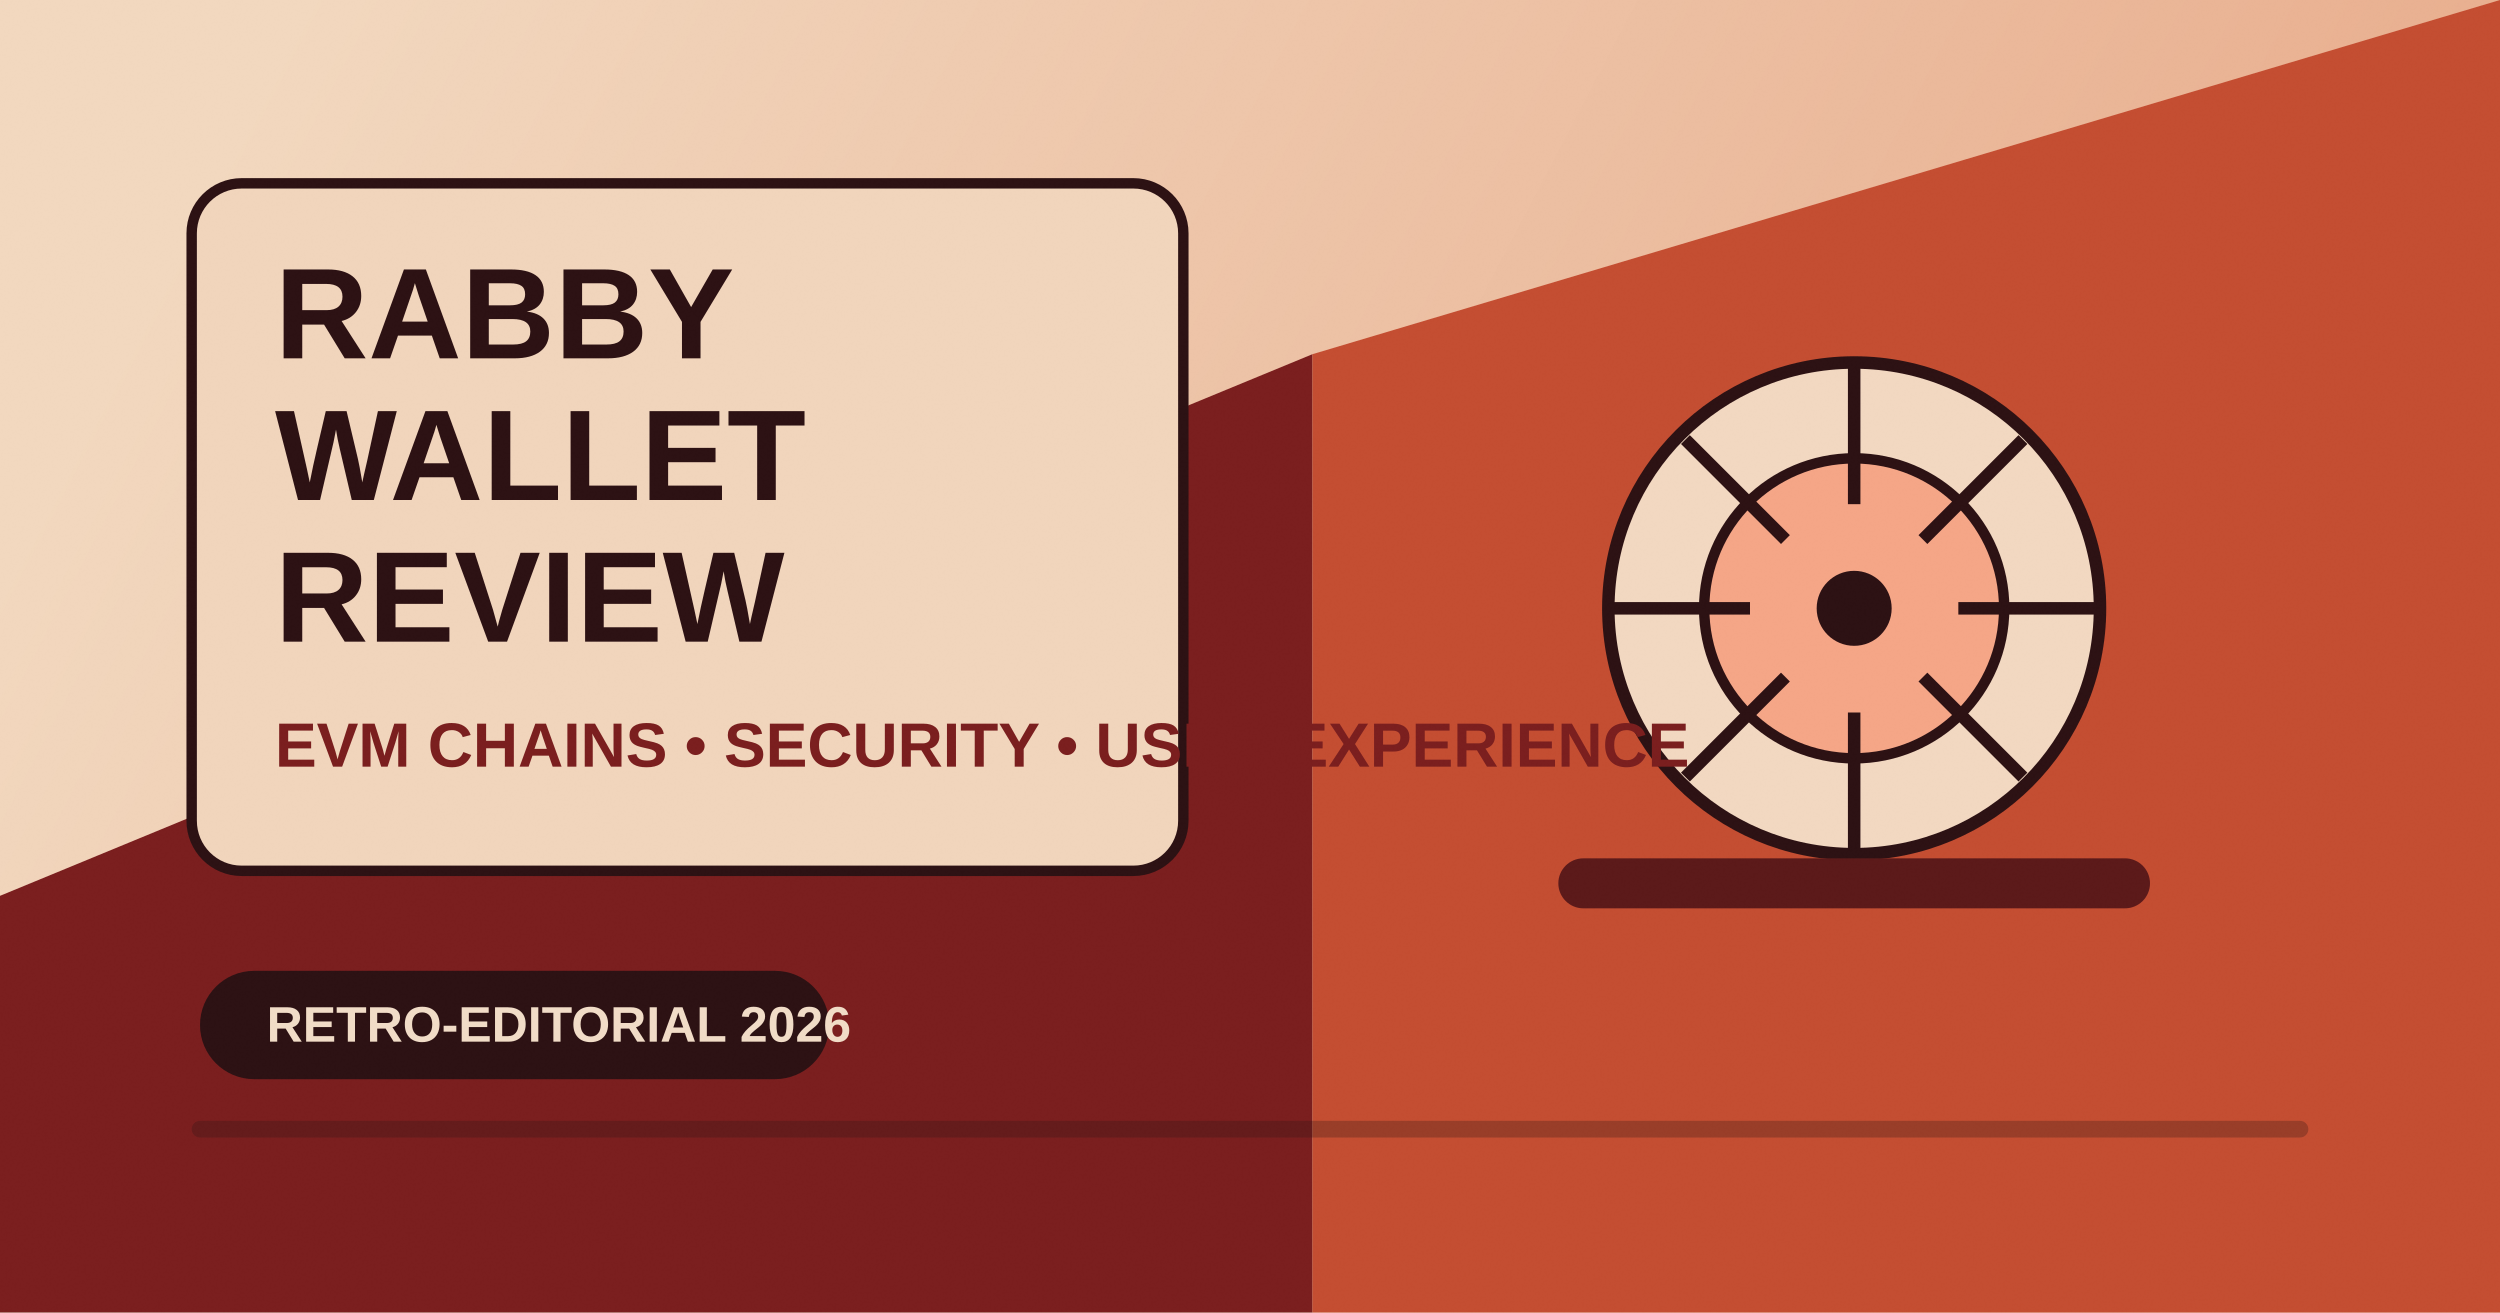
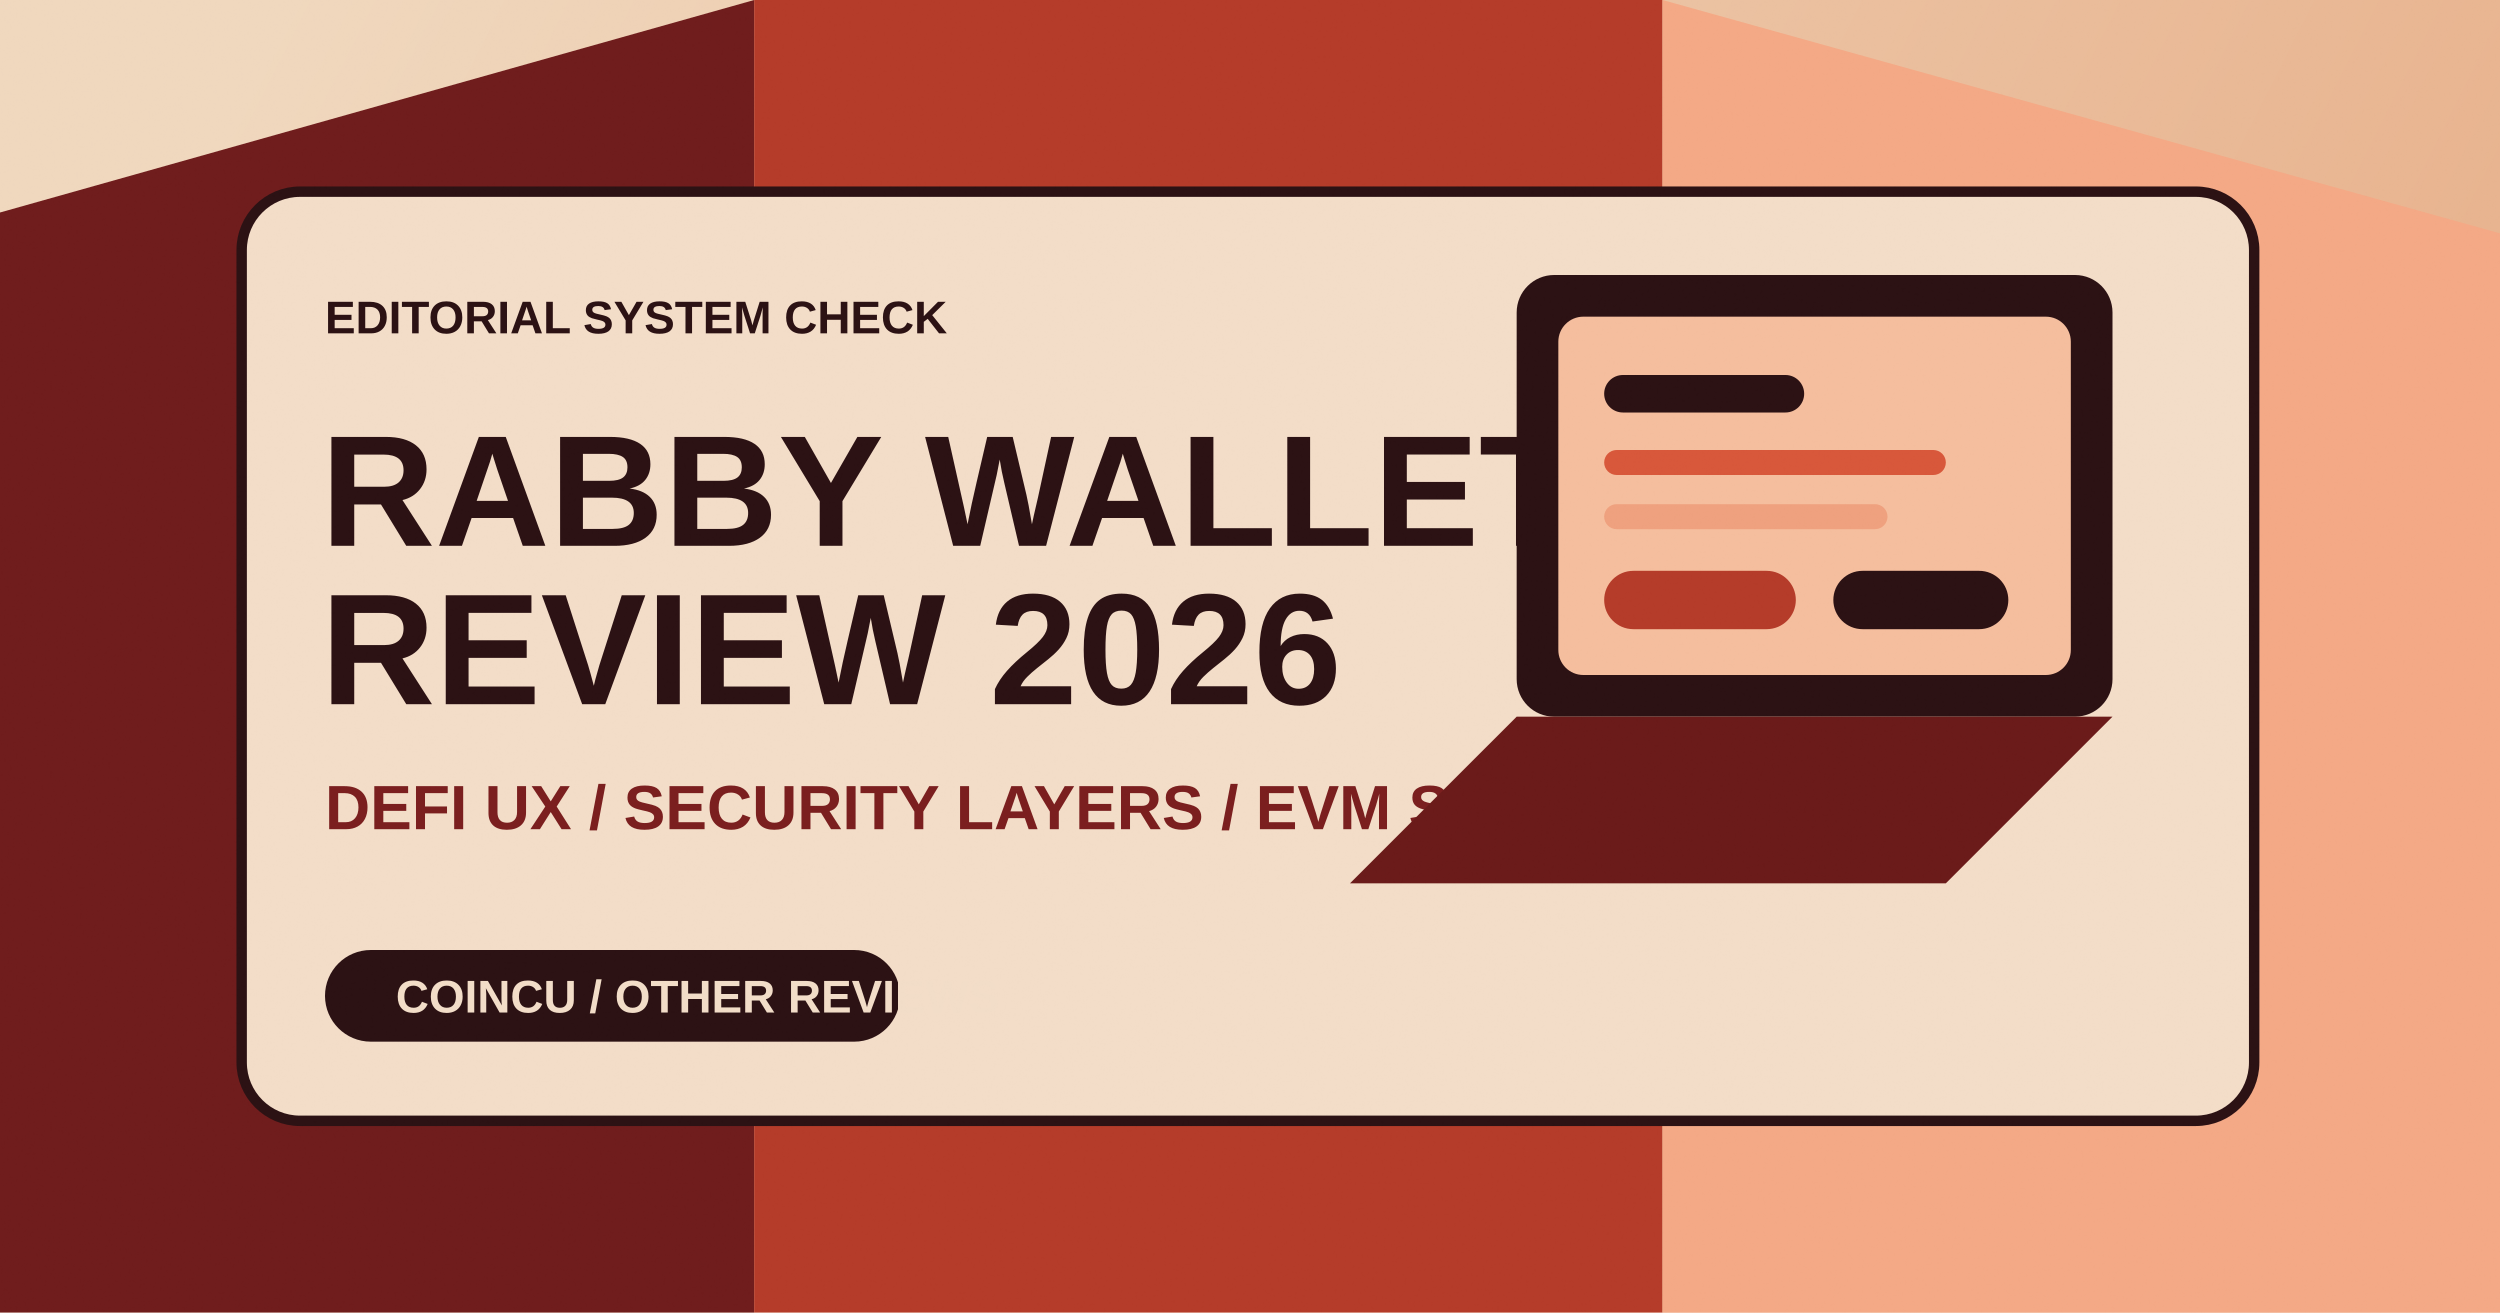
<svg xmlns="http://www.w3.org/2000/svg" width="1200" height="630" viewBox="0 0 1200 630" fill="none">
  <defs>
-     <linearGradient id="bg3" x1="100" y1="80" x2="1110" y2="610" gradientUnits="userSpaceOnUse">
-       <stop stop-color="#F2D8BF" />
-       <stop offset="1" stop-color="#E7A786" />
+     <linearGradient id="bgx" x1="92" y1="82" x2="1128" y2="608" gradientUnits="userSpaceOnUse">
+       <stop stop-color="#F0D8BE" />
+       <stop offset="1" stop-color="#E7AE88" />
    </linearGradient>
-     <filter id="grain3" x="-20%" y="-20%" width="140%" height="140%">
-       <feTurbulence type="fractalNoise" baseFrequency="0.9" numOctaves="2" stitchTiles="stitch" />
+     <filter id="grainx" x="-20%" y="-20%" width="140%" height="140%">
+       <feTurbulence type="fractalNoise" baseFrequency="0.72" numOctaves="2" stitchTiles="stitch" />
      <feColorMatrix type="saturate" values="0" />
      <feComponentTransfer>
-         <feFuncA type="table" tableValues="0 0.07" />
+         <feFuncA type="table" tableValues="0 0.08" />
      </feComponentTransfer>
    </filter>
  </defs>
-   <rect width="1200" height="630" fill="url(#bg3)" />
-   <polygon points="0,630 0,430 630,170 630,630" fill="#7A1E1E" />
-   <polygon points="630,630 630,170 1200,0 1200,630" fill="#C44D31" />
-   <g transform="translate(730 120)">
-     <circle cx="160" cy="172" r="118" fill="#F2D8C1" stroke="#2C1113" stroke-width="6" />
-     <circle cx="160" cy="172" r="72" fill="#F5A687" stroke="#2C1113" stroke-width="5" />
-     <circle cx="160" cy="172" r="18" fill="#2C1113" />
-     <path d="M160 54V122" stroke="#2C1113" stroke-width="6" />
-     <path d="M160 222V290" stroke="#2C1113" stroke-width="6" />
-     <path d="M42 172H110" stroke="#2C1113" stroke-width="6" />
-     <path d="M210 172H278" stroke="#2C1113" stroke-width="6" />
-     <path d="M79 91L127 139" stroke="#2C1113" stroke-width="6" />
-     <path d="M241 253L193 205" stroke="#2C1113" stroke-width="6" />
-     <path d="M241 91L193 139" stroke="#2C1113" stroke-width="6" />
-     <path d="M79 253L127 205" stroke="#2C1113" stroke-width="6" />
-     <rect x="18" y="292" width="284" height="24" rx="12" fill="#5B1919" />
+   <rect width="1200" height="630" fill="url(#bgx)" />
+   <polygon points="0,630 0,102 362,0 362,630" fill="#6F1C1C" />
+   <polygon points="362,630 362,0 798,0 798,630" fill="#B53B29" />
+   <polygon points="798,630 798,0 1200,112 1200,630" fill="#F4A986" />
+   <rect x="116" y="92" width="966" height="446" rx="28" fill="#F3DDC8" stroke="#2B1113" stroke-width="5" />
+   <text x="156" y="160" fill="#2B1113" font-size="22" font-weight="700" font-family="Arial, Helvetica, sans-serif">EDITORIAL SYSTEM CHECK</text>
+   <text x="154" y="262" fill="#2B1113" font-size="76" font-weight="800" font-family="Arial, Helvetica, sans-serif">RABBY WALLET</text>
+   <text x="154" y="338" fill="#2B1113" font-size="76" font-weight="800" font-family="Arial, Helvetica, sans-serif">REVIEW 2026</text>
+   <text x="156" y="398" fill="#7A1E1E" font-size="30" font-weight="700" font-family="Arial, Helvetica, sans-serif">DEFI UX / SECURITY LAYERS / EVM SUPPORT</text>
+   <g transform="translate(728 132)">
+     <rect x="0" y="0" width="286" height="212" rx="18" fill="#2B1113" />
+     <rect x="20" y="20" width="246" height="172" rx="12" fill="#F5BE9E" />
+     <rect x="42" y="48" width="96" height="18" rx="9" fill="#2B1113" />
+     <rect x="42" y="84" width="164" height="12" rx="6" fill="#D8573A" />
+     <rect x="42" y="110" width="136" height="12" rx="6" fill="#EFA17E" />
+     <rect x="42" y="142" width="92" height="28" rx="14" fill="#B53B29" />
+     <rect x="152" y="142" width="84" height="28" rx="14" fill="#2B1113" />
+     <polygon points="286,212 206,292 -80,292 0,212" fill="#6A1A19" />
  </g>
-   <rect x="92" y="88" width="476" height="330" rx="24" fill="#F1D5BC" stroke="#2C1113" stroke-width="5" />
-   <text x="132" y="172" fill="#2C1113" font-size="62" font-weight="800" font-family="Arial, Helvetica, sans-serif">RABBY</text>
-   <text x="132" y="240" fill="#2C1113" font-size="62" font-weight="800" font-family="Arial, Helvetica, sans-serif">WALLET</text>
-   <text x="132" y="308" fill="#2C1113" font-size="62" font-weight="800" font-family="Arial, Helvetica, sans-serif">REVIEW</text>
-   <text x="132" y="368" fill="#7A1E1E" font-size="30" font-weight="700" font-family="Arial, Helvetica, sans-serif">EVM CHAINS  •  SECURITY  •  USER EXPERIENCE</text>
-   <rect x="96" y="466" width="302" height="52" rx="26" fill="#2C1113" />
-   <text x="128" y="500" fill="#F1DCC7" font-size="24" font-weight="700" font-family="Arial, Helvetica, sans-serif">RETRO-EDITORIAL 2026</text>
-   <rect x="92" y="538" width="1016" height="8" rx="4" fill="#2C1113" opacity="0.28" />
-   <rect width="1200" height="630" fill="#611511" opacity="0.1" filter="url(#grain3)" />
+   <rect x="156" y="456" width="276" height="44" rx="22" fill="#2B1113" />
+   <text x="190" y="486" fill="#F2DDC8" font-size="22" font-weight="700" font-family="Arial, Helvetica, sans-serif">COINCU / OTHER REVIEWS</text>
+   <rect width="1200" height="630" fill="#5C140F" opacity="0.11" filter="url(#grainx)" />
</svg>
